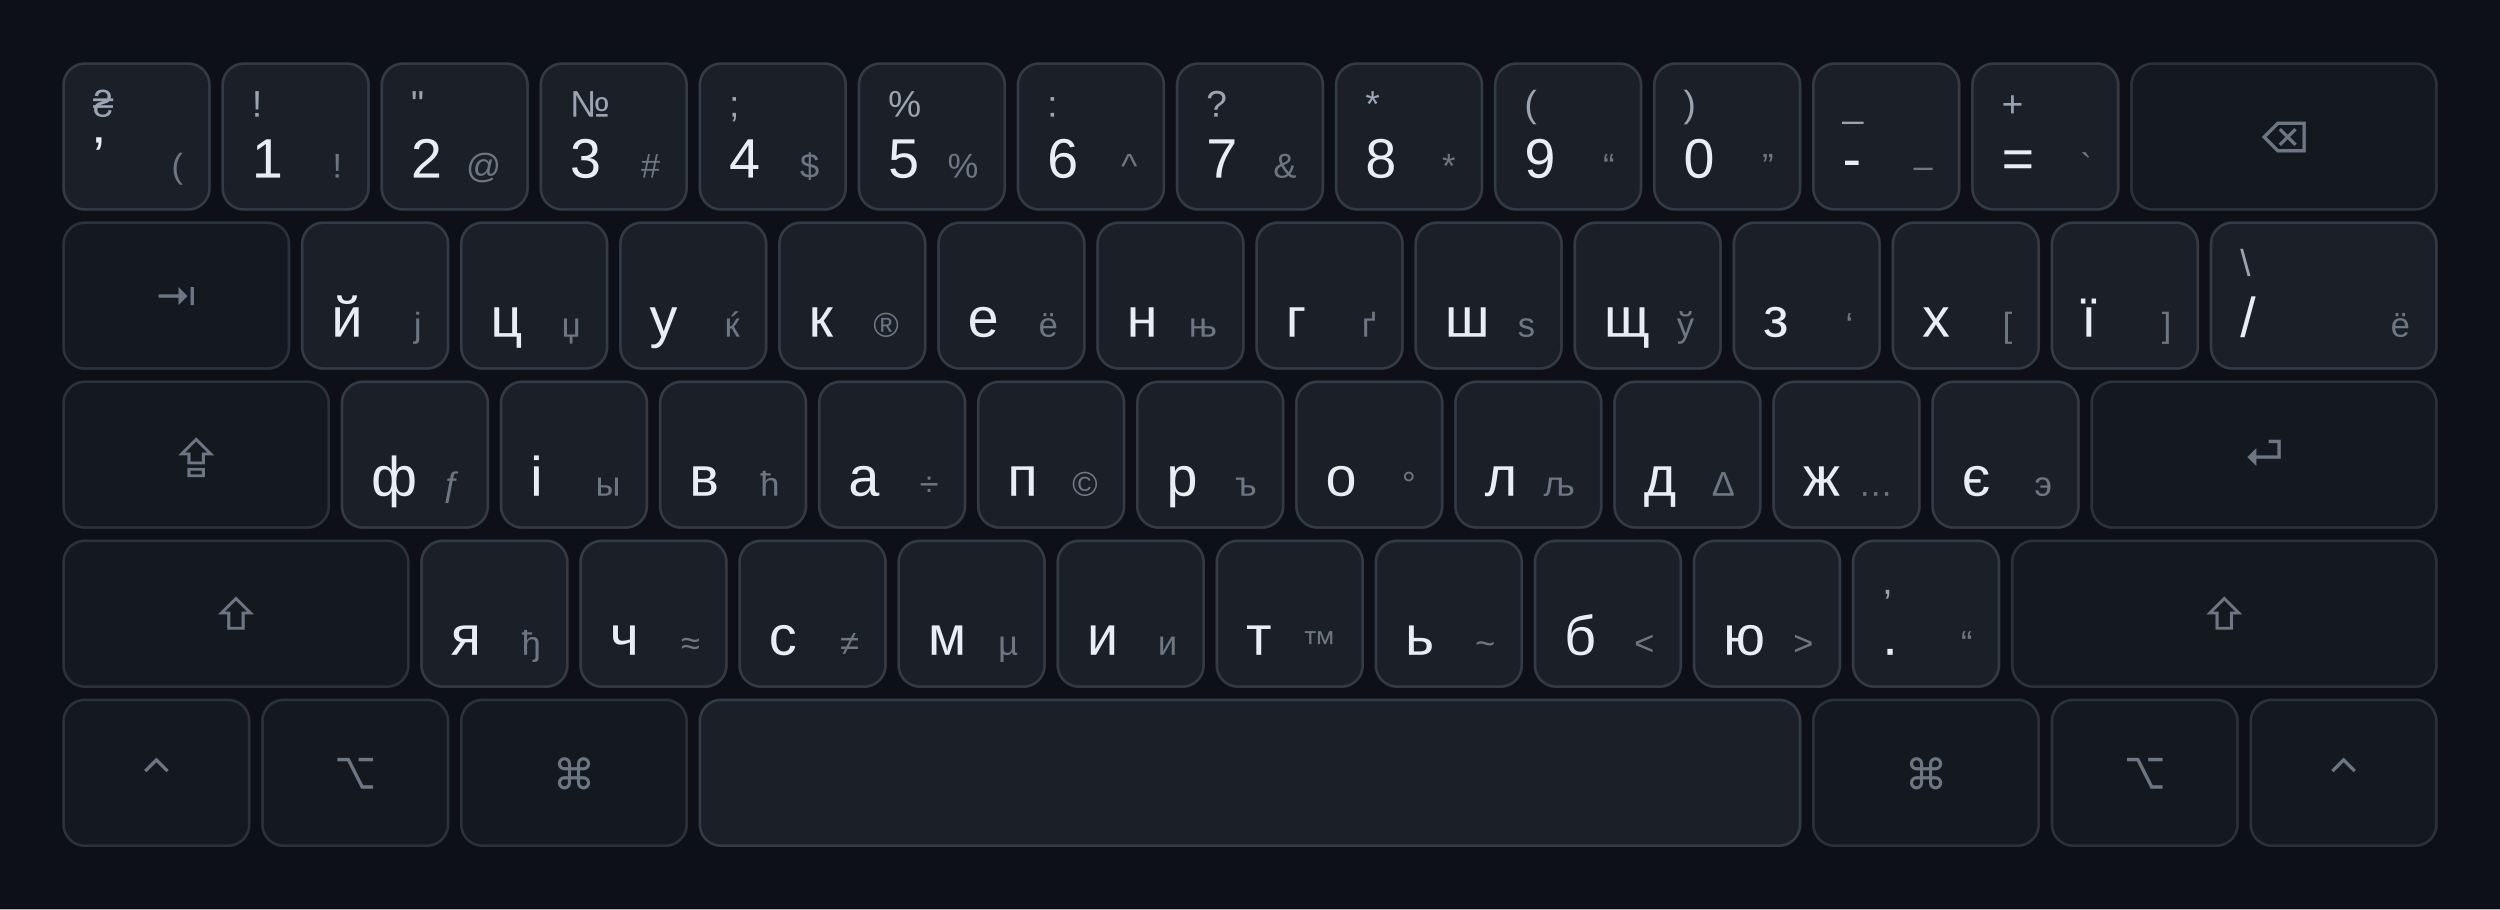
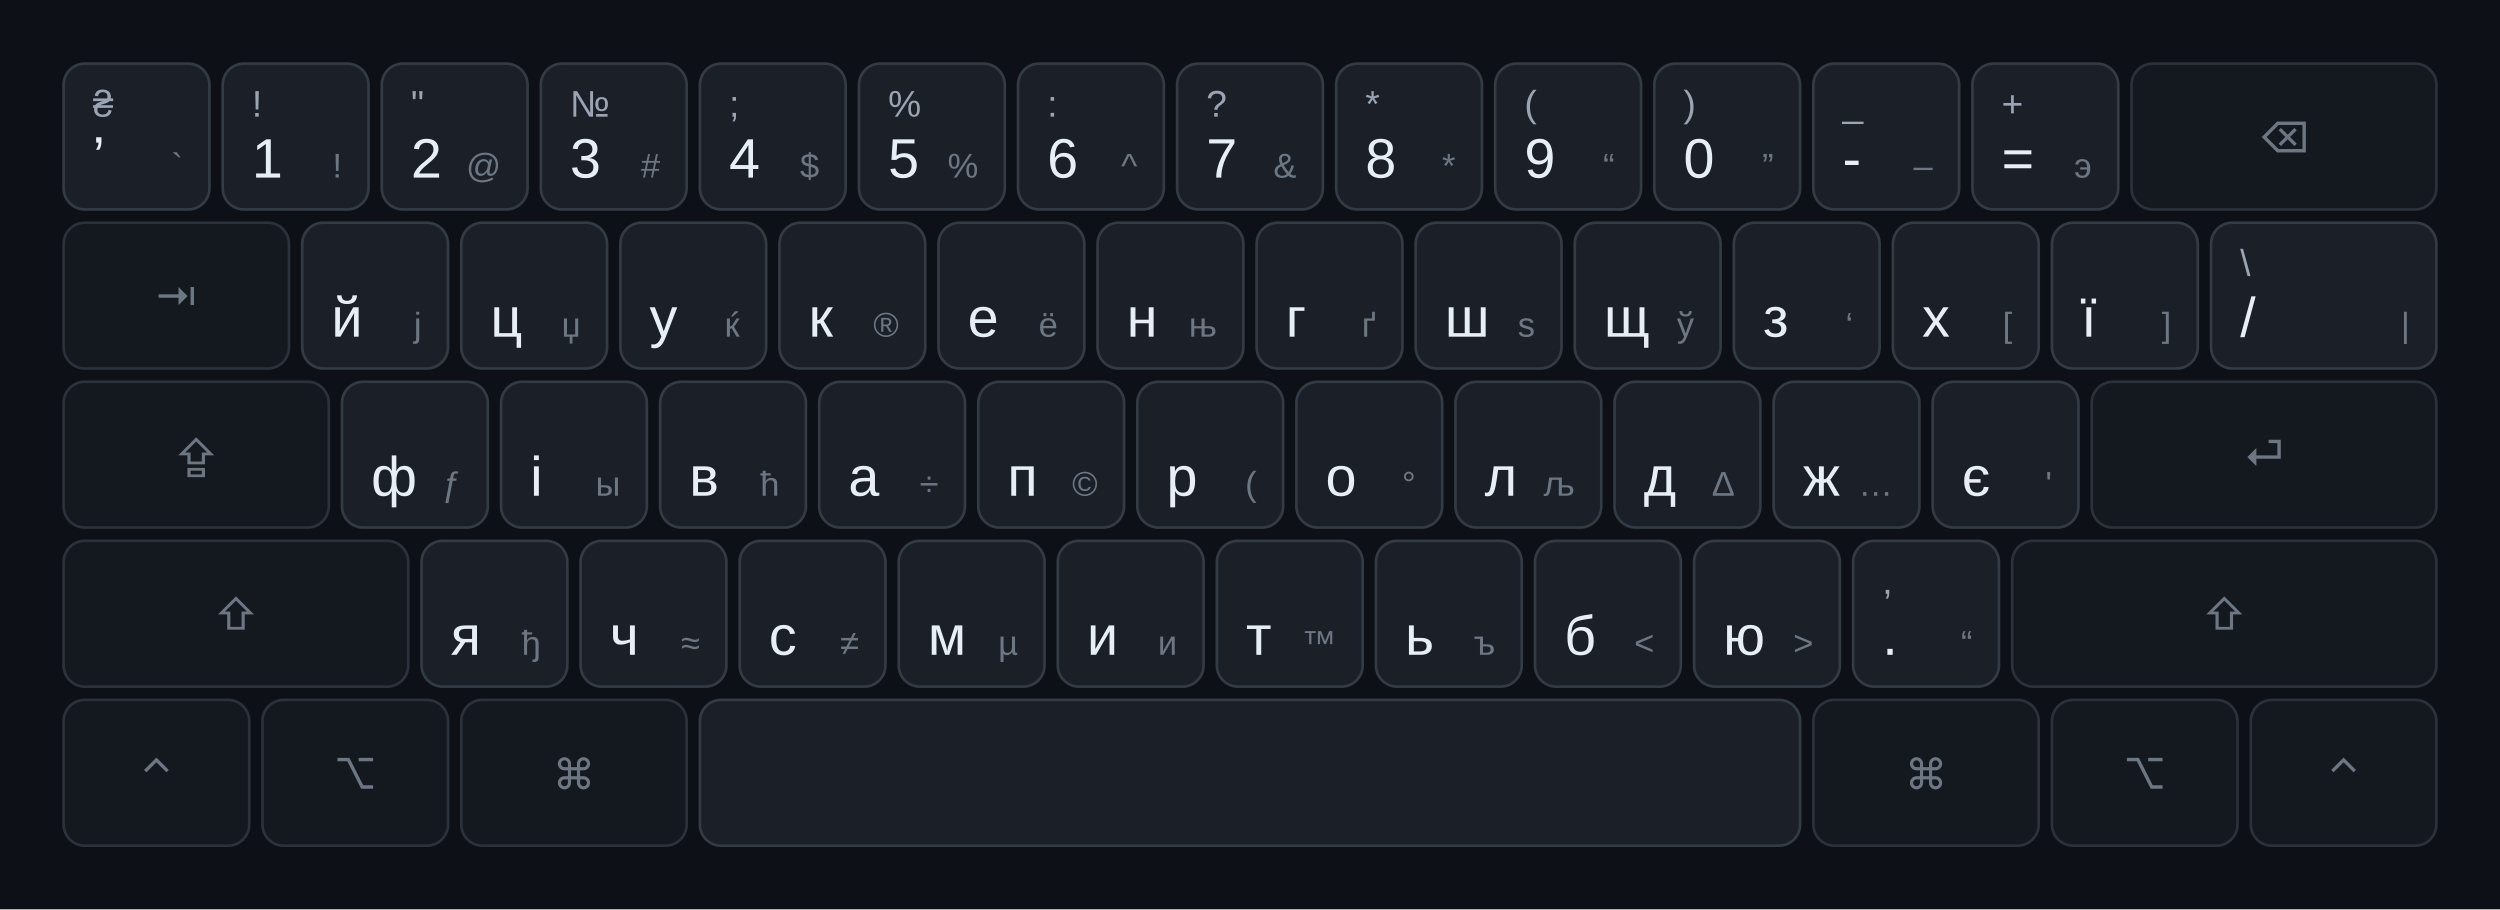
<svg xmlns="http://www.w3.org/2000/svg" width="943" height="343" viewBox="0 0 943 343" font-family="ui-sans-serif, -apple-system, BlinkMacSystemFont, 'SF Pro Text', 'Helvetica Neue', 'Segoe UI', Arial, sans-serif" role="img" aria-label="Ukrainian - Mac PC keyboard diagram: each key shows its unmodified character, its shifted character where it differs, and its option character.">
  <rect width="943" height="343" fill="#0d1117" />
  <rect x="24" y="24" width="55" height="55" rx="8" fill="#1b2028" stroke="#333b45" stroke-width="1" />
  <text x="35" y="67" font-size="21" fill="#e8eef5" text-anchor="start">ʼ</text>
  <text x="35" y="44" font-size="14" fill="#9aa4b2" text-anchor="start">₴</text>
-   <text x="69" y="67" font-size="13" fill="#6d7784" text-anchor="end">(</text>
+   <text x="69" y="67" font-size="13" fill="#6d7784" text-anchor="end">`</text>
  <rect x="84" y="24" width="55" height="55" rx="8" fill="#1b2028" stroke="#333b45" stroke-width="1" />
  <text x="95" y="67" font-size="21" fill="#e8eef5" text-anchor="start">1</text>
  <text x="95" y="44" font-size="14" fill="#9aa4b2" text-anchor="start">!</text>
  <text x="129" y="67" font-size="13" fill="#6d7784" text-anchor="end">!</text>
  <rect x="144" y="24" width="55" height="55" rx="8" fill="#1b2028" stroke="#333b45" stroke-width="1" />
  <text x="155" y="67" font-size="21" fill="#e8eef5" text-anchor="start">2</text>
  <text x="155" y="44" font-size="14" fill="#9aa4b2" text-anchor="start">"</text>
  <text x="189" y="67" font-size="13" fill="#6d7784" text-anchor="end">@</text>
  <rect x="204" y="24" width="55" height="55" rx="8" fill="#1b2028" stroke="#333b45" stroke-width="1" />
  <text x="215" y="67" font-size="21" fill="#e8eef5" text-anchor="start">3</text>
  <text x="215" y="44" font-size="14" fill="#9aa4b2" text-anchor="start">№</text>
  <text x="249" y="67" font-size="13" fill="#6d7784" text-anchor="end">#</text>
  <rect x="264" y="24" width="55" height="55" rx="8" fill="#1b2028" stroke="#333b45" stroke-width="1" />
  <text x="275" y="67" font-size="21" fill="#e8eef5" text-anchor="start">4</text>
  <text x="275" y="44" font-size="14" fill="#9aa4b2" text-anchor="start">;</text>
  <text x="309" y="67" font-size="13" fill="#6d7784" text-anchor="end">$</text>
  <rect x="324" y="24" width="55" height="55" rx="8" fill="#1b2028" stroke="#333b45" stroke-width="1" />
  <text x="335" y="67" font-size="21" fill="#e8eef5" text-anchor="start">5</text>
  <text x="335" y="44" font-size="14" fill="#9aa4b2" text-anchor="start">%</text>
  <text x="369" y="67" font-size="13" fill="#6d7784" text-anchor="end">%</text>
  <rect x="384" y="24" width="55" height="55" rx="8" fill="#1b2028" stroke="#333b45" stroke-width="1" />
  <text x="395" y="67" font-size="21" fill="#e8eef5" text-anchor="start">6</text>
  <text x="395" y="44" font-size="14" fill="#9aa4b2" text-anchor="start">:</text>
  <text x="429" y="67" font-size="13" fill="#6d7784" text-anchor="end">^</text>
  <rect x="444" y="24" width="55" height="55" rx="8" fill="#1b2028" stroke="#333b45" stroke-width="1" />
  <text x="455" y="67" font-size="21" fill="#e8eef5" text-anchor="start">7</text>
  <text x="455" y="44" font-size="14" fill="#9aa4b2" text-anchor="start">?</text>
  <text x="489" y="67" font-size="13" fill="#6d7784" text-anchor="end">&amp;</text>
  <rect x="504" y="24" width="55" height="55" rx="8" fill="#1b2028" stroke="#333b45" stroke-width="1" />
  <text x="515" y="67" font-size="21" fill="#e8eef5" text-anchor="start">8</text>
  <text x="515" y="44" font-size="14" fill="#9aa4b2" text-anchor="start">*</text>
  <text x="549" y="67" font-size="13" fill="#6d7784" text-anchor="end">*</text>
  <rect x="564" y="24" width="55" height="55" rx="8" fill="#1b2028" stroke="#333b45" stroke-width="1" />
  <text x="575" y="67" font-size="21" fill="#e8eef5" text-anchor="start">9</text>
  <text x="575" y="44" font-size="14" fill="#9aa4b2" text-anchor="start">(</text>
  <text x="609" y="67" font-size="13" fill="#6d7784" text-anchor="end">“</text>
  <rect x="624" y="24" width="55" height="55" rx="8" fill="#1b2028" stroke="#333b45" stroke-width="1" />
  <text x="635" y="67" font-size="21" fill="#e8eef5" text-anchor="start">0</text>
  <text x="635" y="44" font-size="14" fill="#9aa4b2" text-anchor="start">)</text>
  <text x="669" y="67" font-size="13" fill="#6d7784" text-anchor="end">”</text>
  <rect x="684" y="24" width="55" height="55" rx="8" fill="#1b2028" stroke="#333b45" stroke-width="1" />
  <text x="695" y="67" font-size="21" fill="#e8eef5" text-anchor="start">-</text>
  <text x="695" y="44" font-size="14" fill="#9aa4b2" text-anchor="start">_</text>
  <text x="729" y="67" font-size="13" fill="#6d7784" text-anchor="end">–</text>
  <rect x="744" y="24" width="55" height="55" rx="8" fill="#1b2028" stroke="#333b45" stroke-width="1" />
  <text x="755" y="67" font-size="21" fill="#e8eef5" text-anchor="start">=</text>
  <text x="755" y="44" font-size="14" fill="#9aa4b2" text-anchor="start">+</text>
-   <text x="789" y="67" font-size="13" fill="#6d7784" text-anchor="end">`</text>
+   <text x="789" y="67" font-size="13" fill="#6d7784" text-anchor="end">э</text>
  <rect x="804" y="24" width="115" height="55" rx="8" fill="#141920" stroke="#2b323b" stroke-width="1" />
  <text x="861.5" y="57.5" font-size="16" fill="#6d7784" text-anchor="middle">⌫</text>
  <rect x="24" y="84" width="85" height="55" rx="8" fill="#141920" stroke="#2b323b" stroke-width="1" />
  <text x="66.5" y="117.5" font-size="16" fill="#6d7784" text-anchor="middle">⇥</text>
  <rect x="114" y="84" width="55" height="55" rx="8" fill="#1b2028" stroke="#333b45" stroke-width="1" />
  <text x="125" y="127" font-size="21" fill="#e8eef5" text-anchor="start">й</text>
  <text x="159" y="127" font-size="13" fill="#6d7784" text-anchor="end">ј</text>
  <rect x="174" y="84" width="55" height="55" rx="8" fill="#1b2028" stroke="#333b45" stroke-width="1" />
  <text x="185" y="127" font-size="21" fill="#e8eef5" text-anchor="start">ц</text>
  <text x="219" y="127" font-size="13" fill="#6d7784" text-anchor="end">џ</text>
  <rect x="234" y="84" width="55" height="55" rx="8" fill="#1b2028" stroke="#333b45" stroke-width="1" />
  <text x="245" y="127" font-size="21" fill="#e8eef5" text-anchor="start">у</text>
  <text x="279" y="127" font-size="13" fill="#6d7784" text-anchor="end">ќ</text>
  <rect x="294" y="84" width="55" height="55" rx="8" fill="#1b2028" stroke="#333b45" stroke-width="1" />
  <text x="305" y="127" font-size="21" fill="#e8eef5" text-anchor="start">к</text>
  <text x="339" y="127" font-size="13" fill="#6d7784" text-anchor="end">®</text>
  <rect x="354" y="84" width="55" height="55" rx="8" fill="#1b2028" stroke="#333b45" stroke-width="1" />
  <text x="365" y="127" font-size="21" fill="#e8eef5" text-anchor="start">е</text>
  <text x="399" y="127" font-size="13" fill="#6d7784" text-anchor="end">ё</text>
  <rect x="414" y="84" width="55" height="55" rx="8" fill="#1b2028" stroke="#333b45" stroke-width="1" />
  <text x="425" y="127" font-size="21" fill="#e8eef5" text-anchor="start">н</text>
  <text x="459" y="127" font-size="13" fill="#6d7784" text-anchor="end">њ</text>
  <rect x="474" y="84" width="55" height="55" rx="8" fill="#1b2028" stroke="#333b45" stroke-width="1" />
  <text x="485" y="127" font-size="21" fill="#e8eef5" text-anchor="start">г</text>
  <text x="519" y="127" font-size="13" fill="#6d7784" text-anchor="end">ґ</text>
  <rect x="534" y="84" width="55" height="55" rx="8" fill="#1b2028" stroke="#333b45" stroke-width="1" />
  <text x="545" y="127" font-size="21" fill="#e8eef5" text-anchor="start">ш</text>
  <text x="579" y="127" font-size="13" fill="#6d7784" text-anchor="end">ѕ</text>
  <rect x="594" y="84" width="55" height="55" rx="8" fill="#1b2028" stroke="#333b45" stroke-width="1" />
  <text x="605" y="127" font-size="21" fill="#e8eef5" text-anchor="start">щ</text>
  <text x="639" y="127" font-size="13" fill="#6d7784" text-anchor="end">ў</text>
  <rect x="654" y="84" width="55" height="55" rx="8" fill="#1b2028" stroke="#333b45" stroke-width="1" />
  <text x="665" y="127" font-size="21" fill="#e8eef5" text-anchor="start">з</text>
  <text x="699" y="127" font-size="13" fill="#6d7784" text-anchor="end">‘</text>
  <rect x="714" y="84" width="55" height="55" rx="8" fill="#1b2028" stroke="#333b45" stroke-width="1" />
  <text x="725" y="127" font-size="21" fill="#e8eef5" text-anchor="start">х</text>
  <text x="759" y="127" font-size="13" fill="#6d7784" text-anchor="end">[</text>
  <rect x="774" y="84" width="55" height="55" rx="8" fill="#1b2028" stroke="#333b45" stroke-width="1" />
  <text x="785" y="127" font-size="21" fill="#e8eef5" text-anchor="start">ї</text>
  <text x="819" y="127" font-size="13" fill="#6d7784" text-anchor="end">]</text>
  <rect x="834" y="84" width="85" height="55" rx="8" fill="#1b2028" stroke="#333b45" stroke-width="1" />
  <text x="845" y="127" font-size="21" fill="#e8eef5" text-anchor="start">/</text>
  <text x="845" y="104" font-size="14" fill="#9aa4b2" text-anchor="start">\</text>
-   <text x="909" y="127" font-size="13" fill="#6d7784" text-anchor="end">ё</text>
+   <text x="909" y="127" font-size="13" fill="#6d7784" text-anchor="end">|</text>
  <rect x="24" y="144" width="100" height="55" rx="8" fill="#141920" stroke="#2b323b" stroke-width="1" />
  <text x="74" y="177.5" font-size="16" fill="#6d7784" text-anchor="middle">⇪</text>
  <rect x="129" y="144" width="55" height="55" rx="8" fill="#1b2028" stroke="#333b45" stroke-width="1" />
  <text x="140" y="187" font-size="21" fill="#e8eef5" text-anchor="start">ф</text>
  <text x="174" y="187" font-size="13" fill="#6d7784" text-anchor="end">ƒ</text>
  <rect x="189" y="144" width="55" height="55" rx="8" fill="#1b2028" stroke="#333b45" stroke-width="1" />
  <text x="200" y="187" font-size="21" fill="#e8eef5" text-anchor="start">і</text>
  <text x="234" y="187" font-size="13" fill="#6d7784" text-anchor="end">ы</text>
  <rect x="249" y="144" width="55" height="55" rx="8" fill="#1b2028" stroke="#333b45" stroke-width="1" />
  <text x="260" y="187" font-size="21" fill="#e8eef5" text-anchor="start">в</text>
  <text x="294" y="187" font-size="13" fill="#6d7784" text-anchor="end">ћ</text>
  <rect x="309" y="144" width="55" height="55" rx="8" fill="#1b2028" stroke="#333b45" stroke-width="1" />
  <text x="320" y="187" font-size="21" fill="#e8eef5" text-anchor="start">а</text>
  <text x="354" y="187" font-size="13" fill="#6d7784" text-anchor="end">÷</text>
  <rect x="369" y="144" width="55" height="55" rx="8" fill="#1b2028" stroke="#333b45" stroke-width="1" />
  <text x="380" y="187" font-size="21" fill="#e8eef5" text-anchor="start">п</text>
  <text x="414" y="187" font-size="13" fill="#6d7784" text-anchor="end">©</text>
  <rect x="429" y="144" width="55" height="55" rx="8" fill="#1b2028" stroke="#333b45" stroke-width="1" />
  <text x="440" y="187" font-size="21" fill="#e8eef5" text-anchor="start">р</text>
-   <text x="474" y="187" font-size="13" fill="#6d7784" text-anchor="end">ъ</text>
+   <text x="474" y="187" font-size="13" fill="#6d7784" text-anchor="end">(</text>
  <rect x="489" y="144" width="55" height="55" rx="8" fill="#1b2028" stroke="#333b45" stroke-width="1" />
  <text x="500" y="187" font-size="21" fill="#e8eef5" text-anchor="start">о</text>
  <text x="534" y="187" font-size="13" fill="#6d7784" text-anchor="end">°</text>
  <rect x="549" y="144" width="55" height="55" rx="8" fill="#1b2028" stroke="#333b45" stroke-width="1" />
  <text x="560" y="187" font-size="21" fill="#e8eef5" text-anchor="start">л</text>
  <text x="594" y="187" font-size="13" fill="#6d7784" text-anchor="end">љ</text>
  <rect x="609" y="144" width="55" height="55" rx="8" fill="#1b2028" stroke="#333b45" stroke-width="1" />
  <text x="620" y="187" font-size="21" fill="#e8eef5" text-anchor="start">д</text>
  <text x="654" y="187" font-size="13" fill="#6d7784" text-anchor="end">∆</text>
  <rect x="669" y="144" width="55" height="55" rx="8" fill="#1b2028" stroke="#333b45" stroke-width="1" />
  <text x="680" y="187" font-size="21" fill="#e8eef5" text-anchor="start">ж</text>
  <text x="714" y="187" font-size="13" fill="#6d7784" text-anchor="end">…</text>
  <rect x="729" y="144" width="55" height="55" rx="8" fill="#1b2028" stroke="#333b45" stroke-width="1" />
  <text x="740" y="187" font-size="21" fill="#e8eef5" text-anchor="start">є</text>
-   <text x="774" y="187" font-size="13" fill="#6d7784" text-anchor="end">э</text>
+   <text x="774" y="187" font-size="13" fill="#6d7784" text-anchor="end">'</text>
  <rect x="789" y="144" width="130" height="55" rx="8" fill="#141920" stroke="#2b323b" stroke-width="1" />
  <text x="854" y="177.5" font-size="16" fill="#6d7784" text-anchor="middle">⏎</text>
  <rect x="24" y="204" width="130" height="55" rx="8" fill="#141920" stroke="#2b323b" stroke-width="1" />
  <text x="89" y="237.5" font-size="16" fill="#6d7784" text-anchor="middle">⇧</text>
  <rect x="159" y="204" width="55" height="55" rx="8" fill="#1b2028" stroke="#333b45" stroke-width="1" />
  <text x="170" y="247" font-size="21" fill="#e8eef5" text-anchor="start">я</text>
  <text x="204" y="247" font-size="13" fill="#6d7784" text-anchor="end">ђ</text>
  <rect x="219" y="204" width="55" height="55" rx="8" fill="#1b2028" stroke="#333b45" stroke-width="1" />
  <text x="230" y="247" font-size="21" fill="#e8eef5" text-anchor="start">ч</text>
  <text x="264" y="247" font-size="13" fill="#6d7784" text-anchor="end">≈</text>
  <rect x="279" y="204" width="55" height="55" rx="8" fill="#1b2028" stroke="#333b45" stroke-width="1" />
  <text x="290" y="247" font-size="21" fill="#e8eef5" text-anchor="start">с</text>
  <text x="324" y="247" font-size="13" fill="#6d7784" text-anchor="end">≠</text>
  <rect x="339" y="204" width="55" height="55" rx="8" fill="#1b2028" stroke="#333b45" stroke-width="1" />
  <text x="350" y="247" font-size="21" fill="#e8eef5" text-anchor="start">м</text>
  <text x="384" y="247" font-size="13" fill="#6d7784" text-anchor="end">µ</text>
  <rect x="399" y="204" width="55" height="55" rx="8" fill="#1b2028" stroke="#333b45" stroke-width="1" />
  <text x="410" y="247" font-size="21" fill="#e8eef5" text-anchor="start">и</text>
  <text x="444" y="247" font-size="13" fill="#6d7784" text-anchor="end">и</text>
  <rect x="459" y="204" width="55" height="55" rx="8" fill="#1b2028" stroke="#333b45" stroke-width="1" />
  <text x="470" y="247" font-size="21" fill="#e8eef5" text-anchor="start">т</text>
  <text x="504" y="247" font-size="13" fill="#6d7784" text-anchor="end">™</text>
  <rect x="519" y="204" width="55" height="55" rx="8" fill="#1b2028" stroke="#333b45" stroke-width="1" />
  <text x="530" y="247" font-size="21" fill="#e8eef5" text-anchor="start">ь</text>
-   <text x="564" y="247" font-size="13" fill="#6d7784" text-anchor="end">~</text>
+   <text x="564" y="247" font-size="13" fill="#6d7784" text-anchor="end">ъ</text>
  <rect x="579" y="204" width="55" height="55" rx="8" fill="#1b2028" stroke="#333b45" stroke-width="1" />
  <text x="590" y="247" font-size="21" fill="#e8eef5" text-anchor="start">б</text>
  <text x="624" y="247" font-size="13" fill="#6d7784" text-anchor="end">&lt;</text>
  <rect x="639" y="204" width="55" height="55" rx="8" fill="#1b2028" stroke="#333b45" stroke-width="1" />
  <text x="650" y="247" font-size="21" fill="#e8eef5" text-anchor="start">ю</text>
  <text x="684" y="247" font-size="13" fill="#6d7784" text-anchor="end">&gt;</text>
  <rect x="699" y="204" width="55" height="55" rx="8" fill="#1b2028" stroke="#333b45" stroke-width="1" />
  <text x="710" y="247" font-size="21" fill="#e8eef5" text-anchor="start">.</text>
  <text x="710" y="224" font-size="14" fill="#9aa4b2" text-anchor="start">,</text>
  <text x="744" y="247" font-size="13" fill="#6d7784" text-anchor="end">“</text>
  <rect x="759" y="204" width="160" height="55" rx="8" fill="#141920" stroke="#2b323b" stroke-width="1" />
  <text x="839" y="237.5" font-size="16" fill="#6d7784" text-anchor="middle">⇧</text>
  <rect x="24" y="264" width="70" height="55" rx="8" fill="#141920" stroke="#2b323b" stroke-width="1" />
  <text x="59" y="297.5" font-size="16" fill="#6d7784" text-anchor="middle">⌃</text>
  <rect x="99" y="264" width="70" height="55" rx="8" fill="#141920" stroke="#2b323b" stroke-width="1" />
  <text x="134" y="297.5" font-size="16" fill="#6d7784" text-anchor="middle">⌥</text>
  <rect x="174" y="264" width="85" height="55" rx="8" fill="#141920" stroke="#2b323b" stroke-width="1" />
  <text x="216.5" y="297.5" font-size="16" fill="#6d7784" text-anchor="middle">⌘</text>
  <rect x="264" y="264" width="415" height="55" rx="8" fill="#1b2028" stroke="#333b45" stroke-width="1" />
  <rect x="684" y="264" width="85" height="55" rx="8" fill="#141920" stroke="#2b323b" stroke-width="1" />
  <text x="726.5" y="297.5" font-size="16" fill="#6d7784" text-anchor="middle">⌘</text>
  <rect x="774" y="264" width="70" height="55" rx="8" fill="#141920" stroke="#2b323b" stroke-width="1" />
  <text x="809" y="297.5" font-size="16" fill="#6d7784" text-anchor="middle">⌥</text>
  <rect x="849" y="264" width="70" height="55" rx="8" fill="#141920" stroke="#2b323b" stroke-width="1" />
  <text x="884" y="297.5" font-size="16" fill="#6d7784" text-anchor="middle">⌃</text>
</svg>
